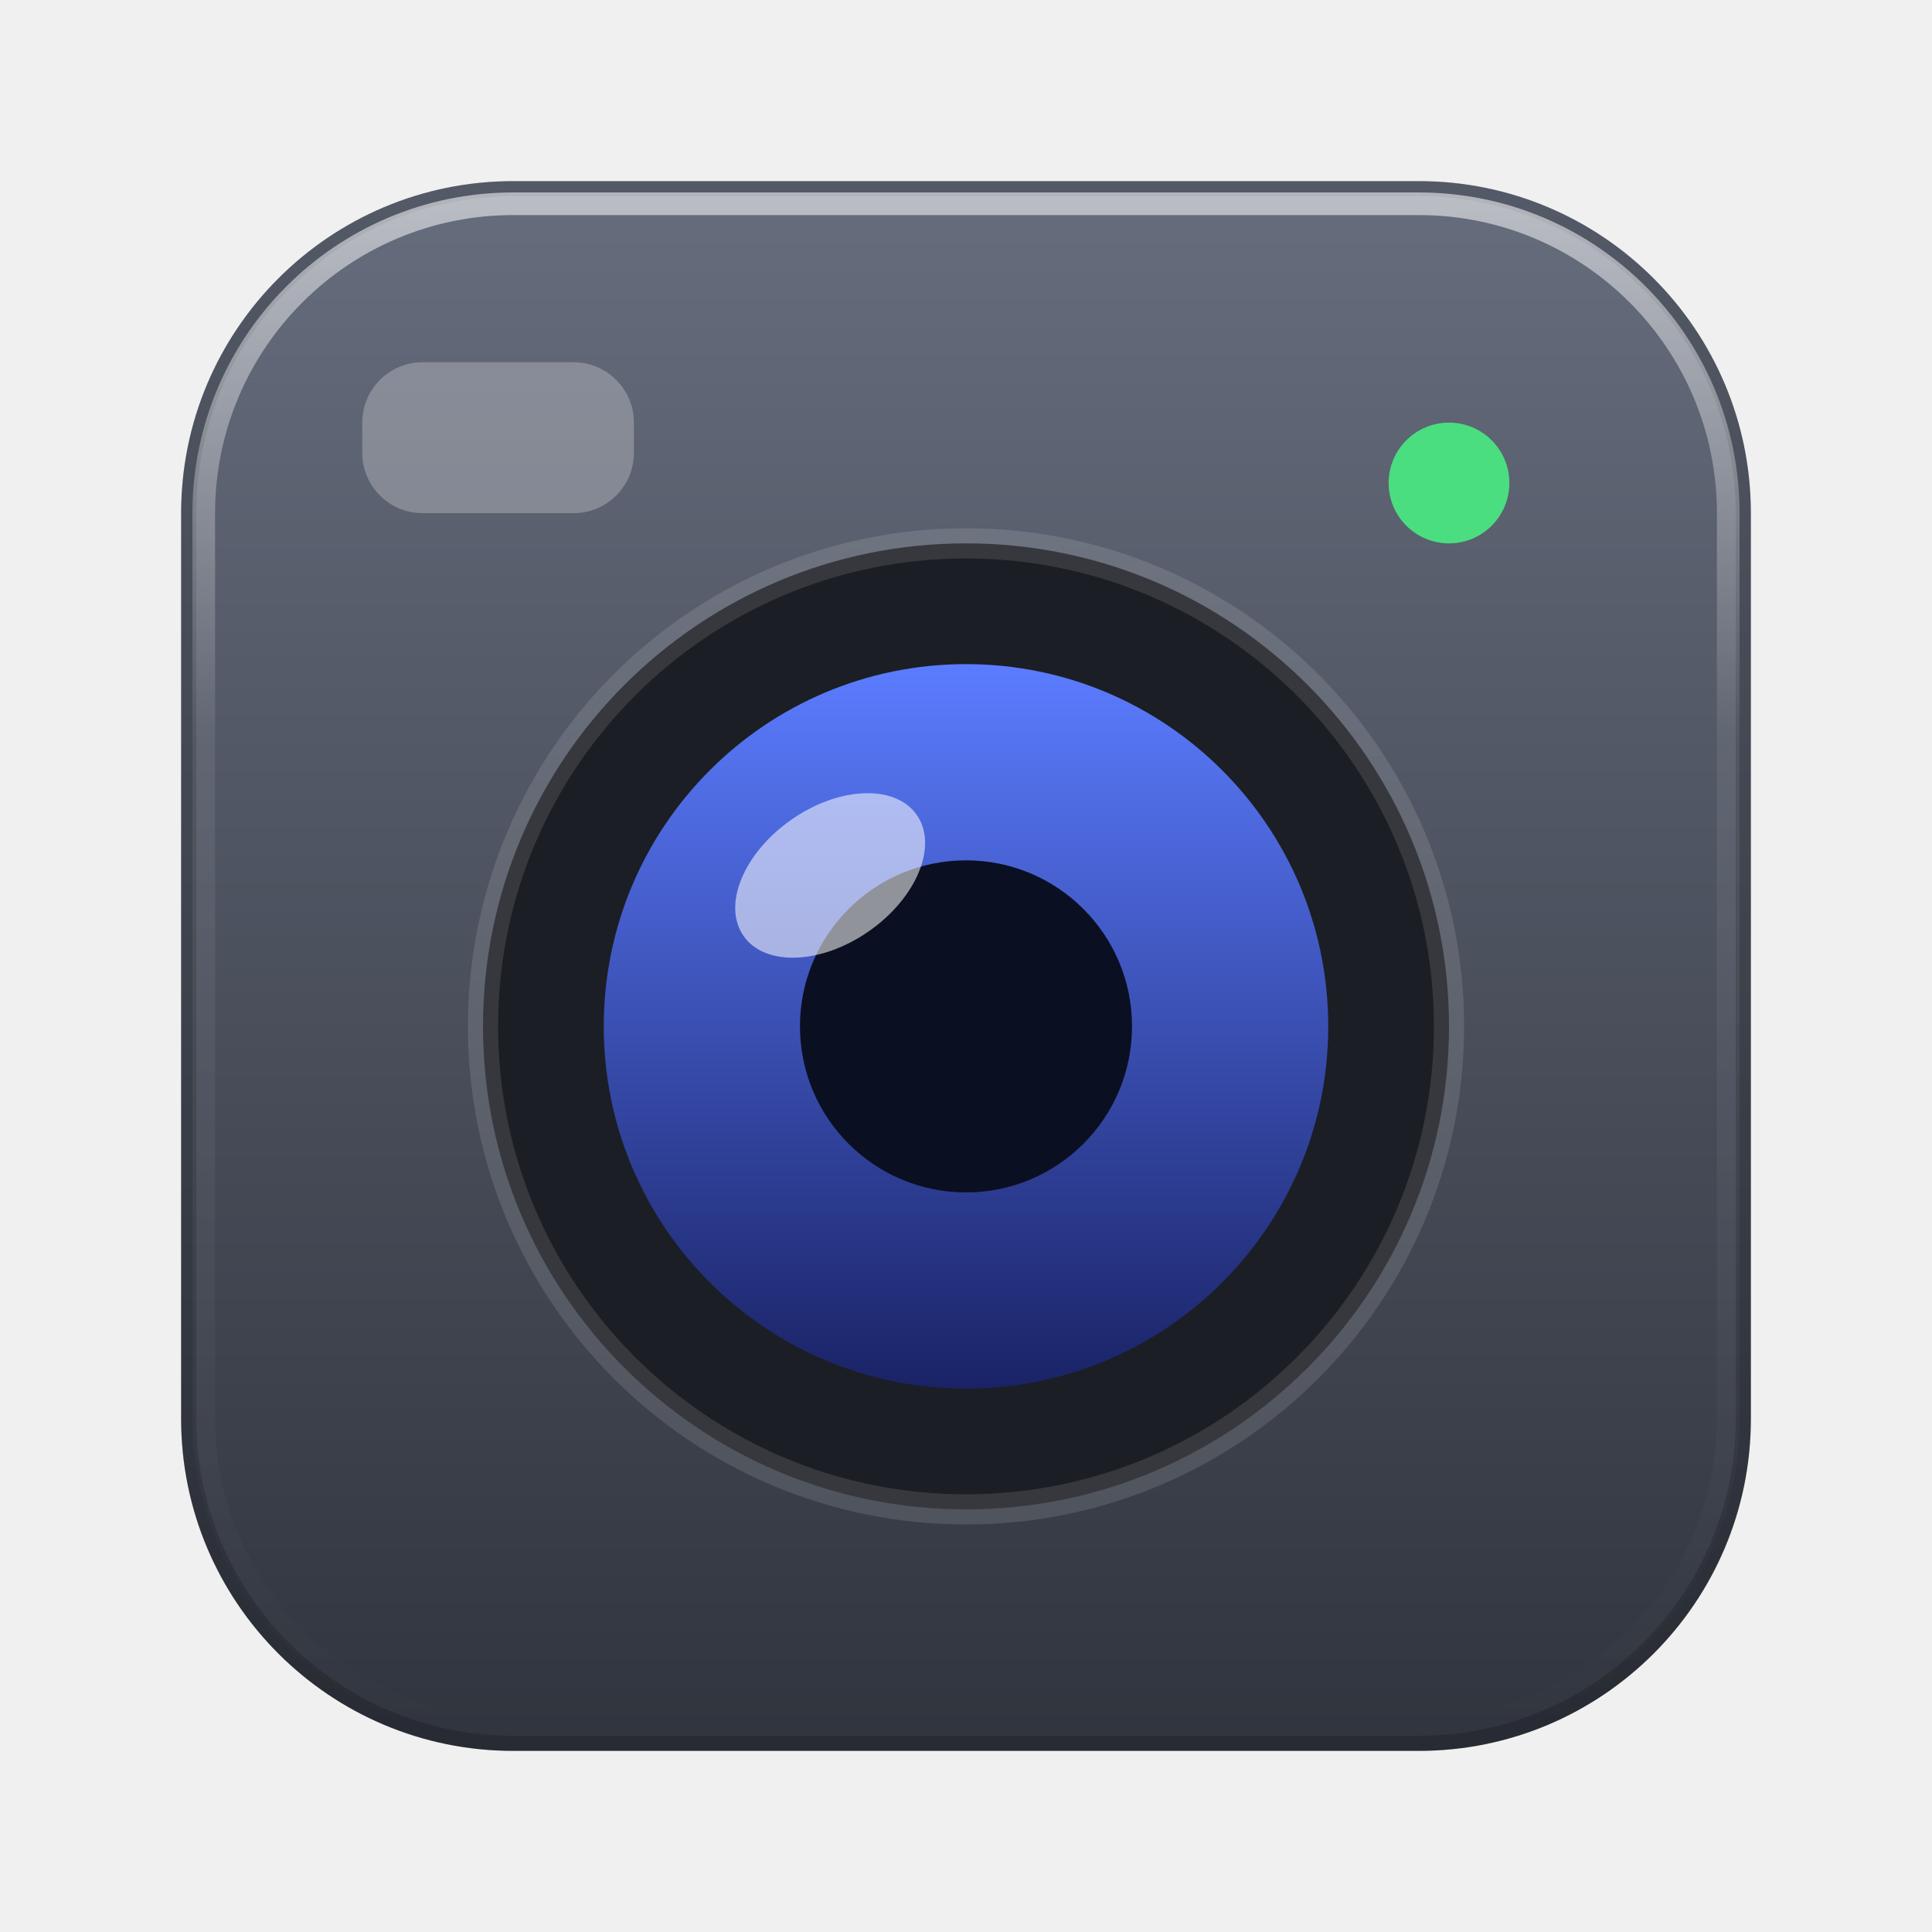
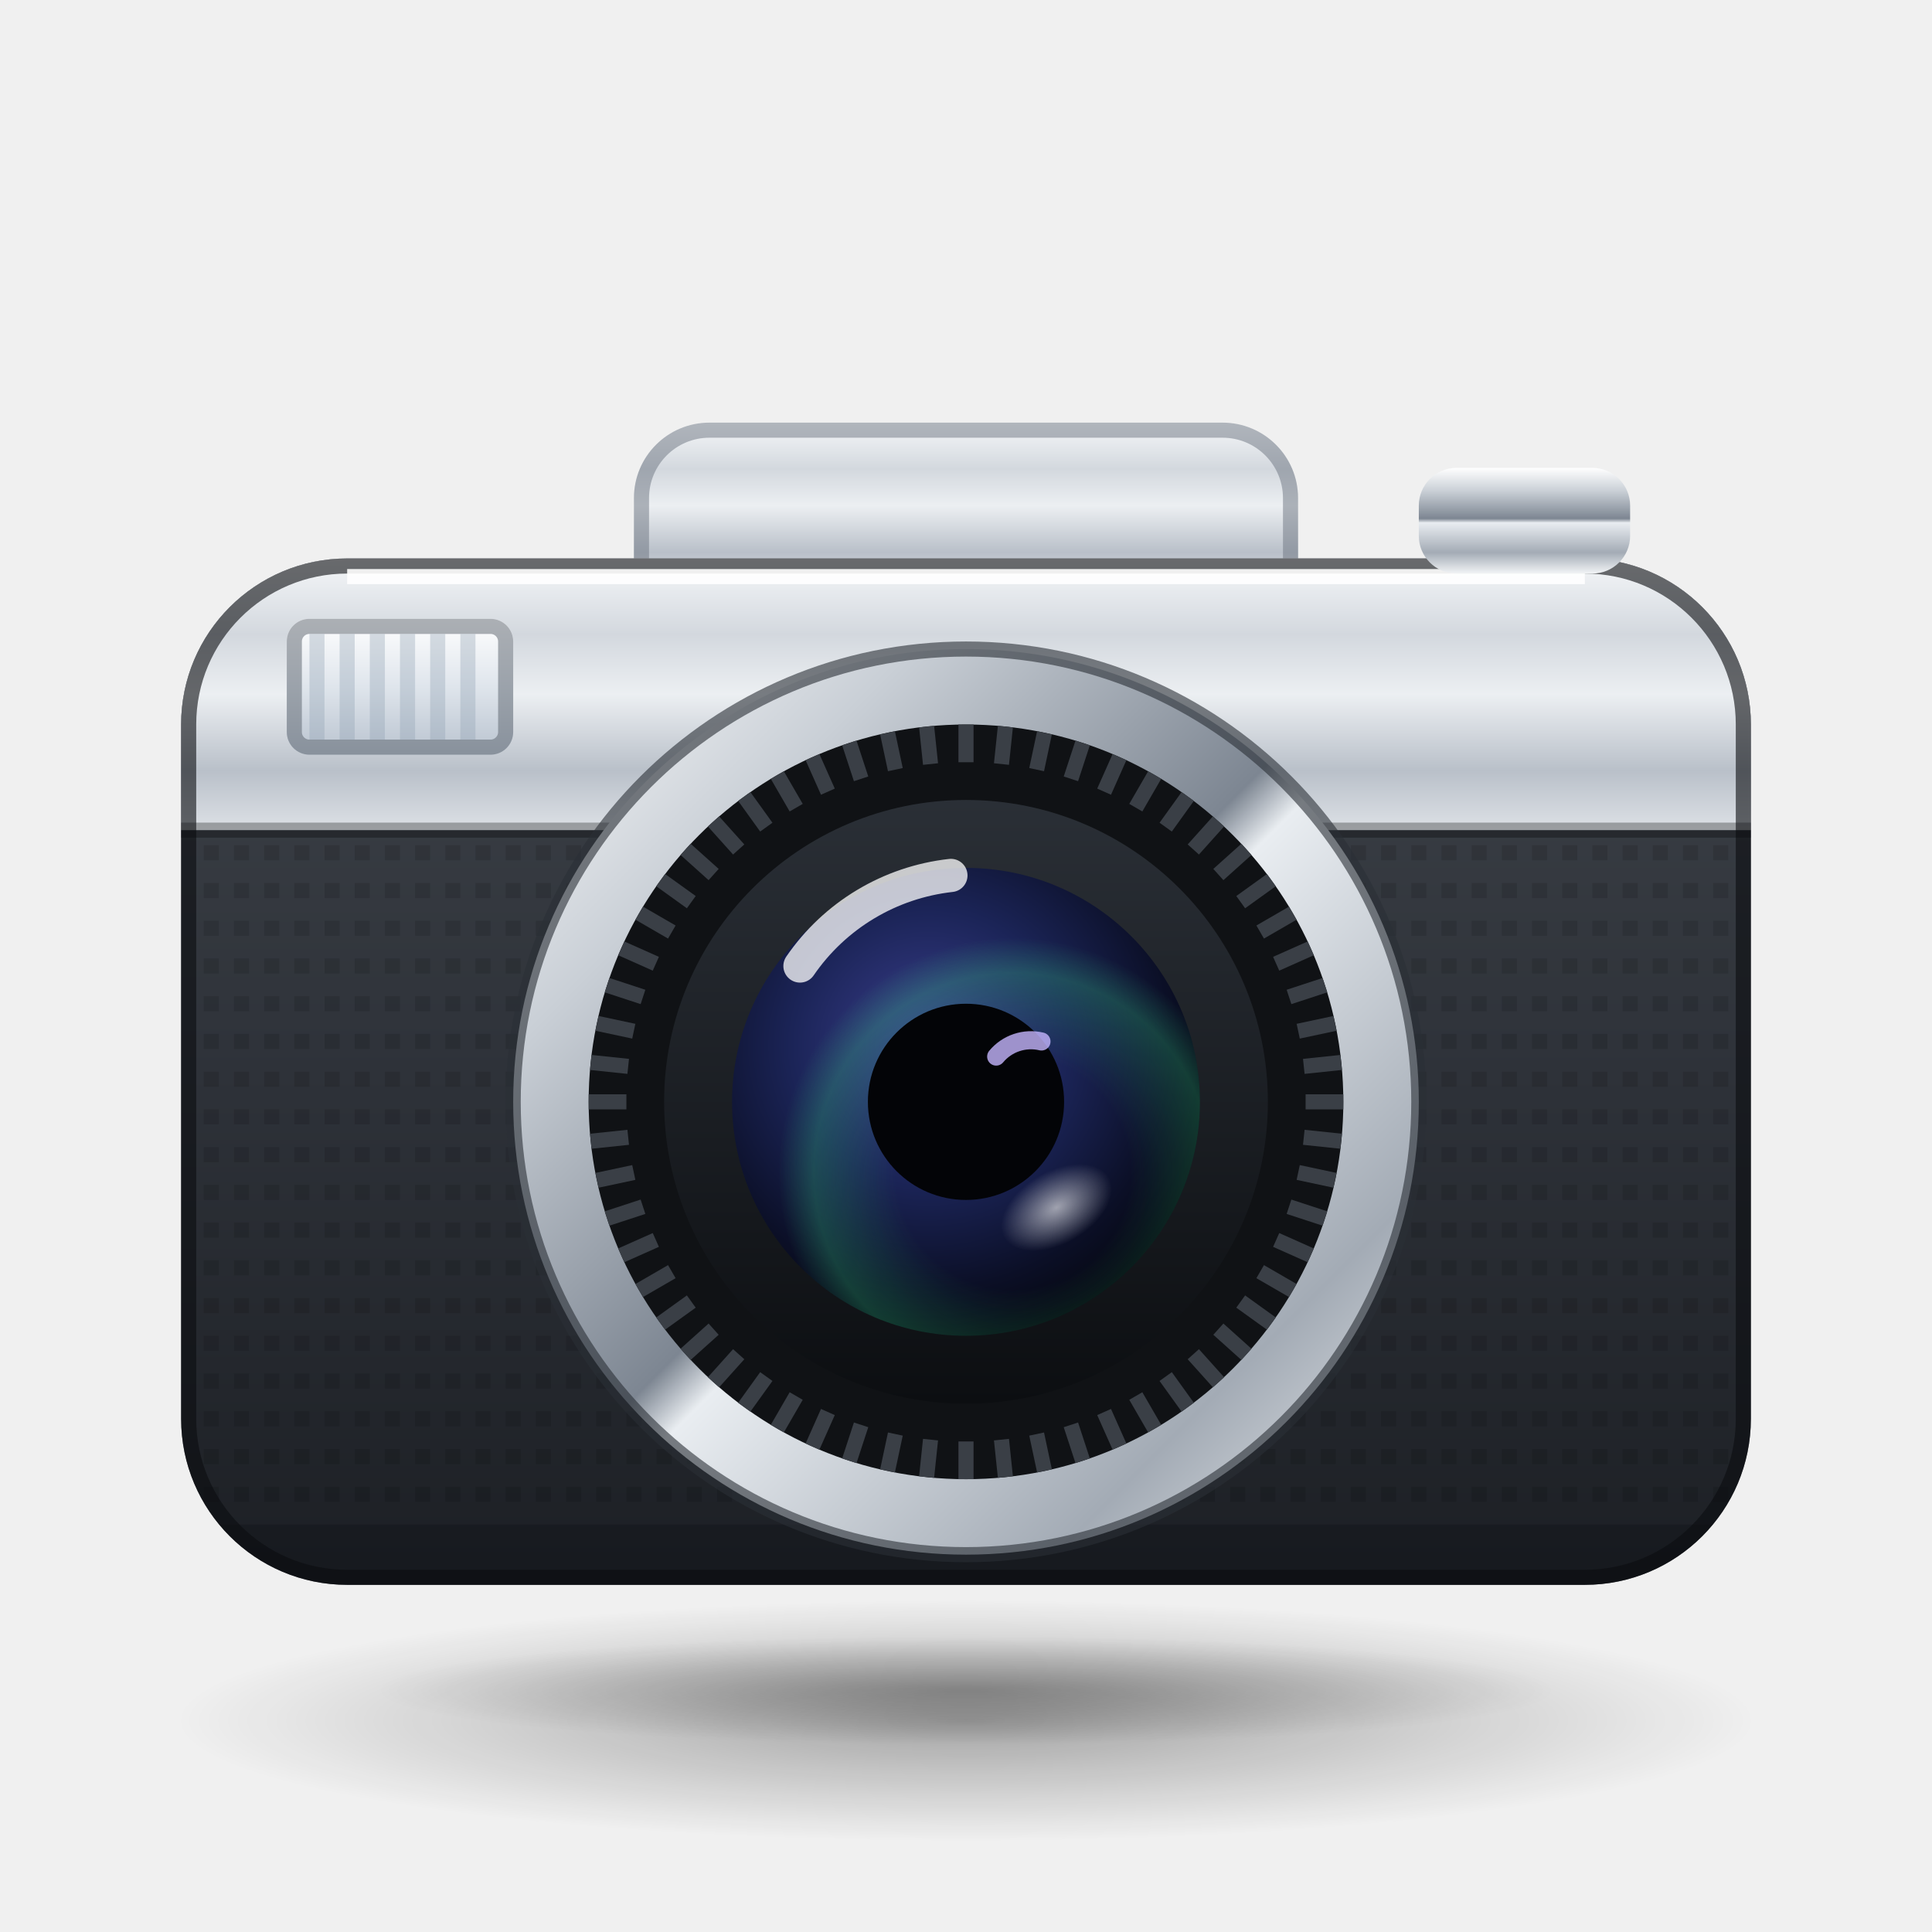
<svg xmlns="http://www.w3.org/2000/svg" viewBox="0 0 128 128" fill="none">
  <defs>
-     <linearGradient id="hl" x1="0" y1="0" x2="0" y2="1">
-       <stop offset="0" stop-color="#ffffff" stop-opacity="0.55" />
-       <stop offset="0.35" stop-color="#ffffff" stop-opacity="0.08" />
+     <radialGradient id="g1" cx="0.5" cy="0.5" r="0.5">
+       <stop offset="0" stop-color="#000000" stop-opacity="0.32" />
+       <stop offset="1" stop-color="#000000" stop-opacity="0" />
+     </radialGradient>
+     <radialGradient id="g2" cx="0.5" cy="0.5" r="0.5">
+       <stop offset="0" stop-color="#000000" stop-opacity="0.288" />
+       <stop offset="1" stop-color="#000000" stop-opacity="0" />
+     </radialGradient>
+     <linearGradient id="g3" x1="0" y1="0" x2="0" y2="1">
+       <stop offset="0" stop-color="#f5f7f9" />
+       <stop offset="0.28" stop-color="#d3d8de" />
+       <stop offset="0.5" stop-color="#eceff2" />
+       <stop offset="0.78" stop-color="#b9c0c9" />
+       <stop offset="1" stop-color="#dde1e6" />
+     </linearGradient>
+     <linearGradient id="g4" x1="0" y1="0" x2="0" y2="1">
+       <stop offset="0" stop-color="#3a3f48" />
+       <stop offset="1" stop-color="#16191e" />
+     </linearGradient>
+     <linearGradient id="g5" x1="0" y1="0" x2="0" y2="1">
+       <stop offset="0" stop-color="#f5f7f9" />
+       <stop offset="0.28" stop-color="#d3d8de" />
+       <stop offset="0.5" stop-color="#eceff2" />
+       <stop offset="0.78" stop-color="#b9c0c9" />
+       <stop offset="1" stop-color="#dde1e6" />
+     </linearGradient>
+     <linearGradient id="g6" x1="0" y1="0" x2="0" y2="1">
+       <stop offset="0" stop-color="#ffffff" />
+       <stop offset="0.5" stop-color="#dfe5ec" />
+       <stop offset="1" stop-color="#b9c3cf" />
+     </linearGradient>
+     <linearGradient id="g7" x1="0" y1="0" x2="0" y2="1">
+       <stop offset="0" stop-color="#ffffff" />
+       <stop offset="0.22" stop-color="#c9cfd6" />
+       <stop offset="0.48" stop-color="#7d8692" />
+       <stop offset="0.52" stop-color="#e9edf1" />
+       <stop offset="0.8" stop-color="#a3abb5" />
+       <stop offset="1" stop-color="#f2f4f6" />
+     </linearGradient>
+     <linearGradient id="g8" x1="0" y1="0" x2="1" y2="1">
+       <stop offset="0" stop-color="#ffffff" />
+       <stop offset="0.22" stop-color="#c9cfd6" />
+       <stop offset="0.48" stop-color="#7d8692" />
+       <stop offset="0.52" stop-color="#e9edf1" />
+       <stop offset="0.8" stop-color="#a3abb5" />
+       <stop offset="1" stop-color="#f2f4f6" />
+     </linearGradient>
+     <linearGradient id="g9" x1="0" y1="0" x2="0" y2="1">
+       <stop offset="0" stop-color="#2a2f36" />
+       <stop offset="1" stop-color="#0c0e11" />
+     </linearGradient>
+     <radialGradient id="g10" cx="0.42" cy="0.38" r="0.65">
+       <stop offset="0" stop-color="#3b3f8f" />
+       <stop offset="0.45" stop-color="#1b2457" />
+       <stop offset="0.8" stop-color="#0b0f26" />
+       <stop offset="1" stop-color="#05070f" />
+     </radialGradient>
+     <radialGradient id="g11" cx="0.6" cy="0.65" r="0.5">
+       <stop offset="0.5" stop-color="#33d17a" stop-opacity="0" />
+       <stop offset="0.85" stop-color="#33d17a" stop-opacity="0.25" />
+       <stop offset="1" stop-color="#33d17a" stop-opacity="0" />
+     </radialGradient>
+     <radialGradient id="g12" cx="0.5" cy="0.5" r="0.5">
+       <stop offset="0" stop-color="#ffffff" stop-opacity="0.6" />
      <stop offset="1" stop-color="#ffffff" stop-opacity="0" />
-     </linearGradient>
-     <linearGradient id="base" x1="0" y1="0" x2="0" y2="1">
-       <stop offset="0" stop-color="#666d7d" />
-       <stop offset="1" stop-color="#30343d" />
-     </linearGradient>
-     <linearGradient id="glass" x1="0" y1="0" x2="0" y2="1">
-       <stop offset="0" stop-color="#5b7cff" />
-       <stop offset="1" stop-color="#1a2366" />
-     </linearGradient>
+     </radialGradient>
  </defs>
-   <rect x="12" y="12" width="104" height="104" rx="22" fill="url(#base)" />
-   <rect x="12.5" y="12.5" width="103" height="103" rx="21.5" stroke="#000000" stroke-opacity="0.18" stroke-width="1" />
-   <rect x="13.5" y="13.5" width="101" height="101" rx="20.5" stroke="url(#hl)" stroke-width="1.5" />
-   <rect x="24" y="24" width="18" height="10" rx="4" fill="#ffffff" fill-opacity="0.25" />
-   <circle cx="64" cy="68" r="32" fill="#1b1e24" />
-   <circle cx="64" cy="68" r="32" stroke="#ffffff" stroke-opacity="0.12" stroke-width="2" />
-   <circle cx="64" cy="68" r="24" fill="url(#glass)" />
-   <circle cx="64" cy="68" r="11" fill="#0b0f22" />
-   <ellipse cx="55" cy="58" rx="7" ry="4.5" fill="#ffffff" fill-opacity="0.55" transform="rotate(-35 55 58)" />
-   <circle cx="96" cy="32" r="4" fill="#4ade80" />
+   <ellipse cx="64" cy="114" rx="52" ry="8" fill="url(#g1)" />
+   <ellipse cx="64" cy="112" rx="39" ry="3.6" fill="url(#g2)" />
+   <path d="M42 33a5 5 0 0 1 5-5h34a5 5 0 0 1 5 5v6H42z" fill="url(#g3)" />
+   <path d="M42.5 39v-6a4.5 4.5 0 0 1 4.5-4.5h34a4.5 4.5 0 0 1 4.5 4.5v6" stroke="#6c7480" stroke-opacity="0.5" stroke-width="1" />
+   <rect x="12" y="37" width="104" height="68" rx="11" fill="url(#g4)" />
+   <rect x="12" y="55" width="104" height="46" fill="#ffffff" fill-opacity="0.03" />
+   <path d="M14 56v45" stroke="#000000" stroke-opacity="0.12" stroke-dasharray="1 1.5" />
+   <path d="M16 56v45" stroke="#000000" stroke-opacity="0.12" stroke-dasharray="1 1.5" />
+   <path d="M18 56v45" stroke="#000000" stroke-opacity="0.12" stroke-dasharray="1 1.5" />
+   <path d="M20 56v45" stroke="#000000" stroke-opacity="0.12" stroke-dasharray="1 1.5" />
+   <path d="M22 56v45" stroke="#000000" stroke-opacity="0.12" stroke-dasharray="1 1.5" />
+   <path d="M24 56v45" stroke="#000000" stroke-opacity="0.12" stroke-dasharray="1 1.5" />
+   <path d="M26 56v45" stroke="#000000" stroke-opacity="0.12" stroke-dasharray="1 1.5" />
+   <path d="M28 56v45" stroke="#000000" stroke-opacity="0.12" stroke-dasharray="1 1.5" />
+   <path d="M30 56v45" stroke="#000000" stroke-opacity="0.12" stroke-dasharray="1 1.5" />
+   <path d="M32 56v45" stroke="#000000" stroke-opacity="0.12" stroke-dasharray="1 1.5" />
+   <path d="M34 56v45" stroke="#000000" stroke-opacity="0.12" stroke-dasharray="1 1.5" />
+   <path d="M36 56v45" stroke="#000000" stroke-opacity="0.12" stroke-dasharray="1 1.5" />
+   <path d="M38 56v45" stroke="#000000" stroke-opacity="0.12" stroke-dasharray="1 1.5" />
+   <path d="M40 56v45" stroke="#000000" stroke-opacity="0.12" stroke-dasharray="1 1.5" />
+   <path d="M42 56v45" stroke="#000000" stroke-opacity="0.12" stroke-dasharray="1 1.5" />
+   <path d="M44 56v45" stroke="#000000" stroke-opacity="0.12" stroke-dasharray="1 1.5" />
+   <path d="M46 56v45" stroke="#000000" stroke-opacity="0.12" stroke-dasharray="1 1.5" />
+   <path d="M48 56v45" stroke="#000000" stroke-opacity="0.12" stroke-dasharray="1 1.5" />
+   <path d="M50 56v45" stroke="#000000" stroke-opacity="0.12" stroke-dasharray="1 1.5" />
+   <path d="M52 56v45" stroke="#000000" stroke-opacity="0.12" stroke-dasharray="1 1.5" />
+   <path d="M54 56v45" stroke="#000000" stroke-opacity="0.12" stroke-dasharray="1 1.5" />
+   <path d="M56 56v45" stroke="#000000" stroke-opacity="0.12" stroke-dasharray="1 1.5" />
+   <path d="M58 56v45" stroke="#000000" stroke-opacity="0.12" stroke-dasharray="1 1.5" />
+   <path d="M60 56v45" stroke="#000000" stroke-opacity="0.12" stroke-dasharray="1 1.5" />
+   <path d="M62 56v45" stroke="#000000" stroke-opacity="0.12" stroke-dasharray="1 1.5" />
+   <path d="M64 56v45" stroke="#000000" stroke-opacity="0.12" stroke-dasharray="1 1.5" />
+   <path d="M66 56v45" stroke="#000000" stroke-opacity="0.12" stroke-dasharray="1 1.5" />
+   <path d="M68 56v45" stroke="#000000" stroke-opacity="0.12" stroke-dasharray="1 1.5" />
+   <path d="M70 56v45" stroke="#000000" stroke-opacity="0.12" stroke-dasharray="1 1.5" />
+   <path d="M72 56v45" stroke="#000000" stroke-opacity="0.12" stroke-dasharray="1 1.5" />
+   <path d="M74 56v45" stroke="#000000" stroke-opacity="0.12" stroke-dasharray="1 1.5" />
+   <path d="M76 56v45" stroke="#000000" stroke-opacity="0.12" stroke-dasharray="1 1.5" />
+   <path d="M78 56v45" stroke="#000000" stroke-opacity="0.12" stroke-dasharray="1 1.5" />
+   <path d="M80 56v45" stroke="#000000" stroke-opacity="0.12" stroke-dasharray="1 1.5" />
+   <path d="M82 56v45" stroke="#000000" stroke-opacity="0.12" stroke-dasharray="1 1.5" />
+   <path d="M84 56v45" stroke="#000000" stroke-opacity="0.12" stroke-dasharray="1 1.5" />
+   <path d="M86 56v45" stroke="#000000" stroke-opacity="0.12" stroke-dasharray="1 1.5" />
+   <path d="M88 56v45" stroke="#000000" stroke-opacity="0.12" stroke-dasharray="1 1.5" />
+   <path d="M90 56v45" stroke="#000000" stroke-opacity="0.12" stroke-dasharray="1 1.5" />
+   <path d="M92 56v45" stroke="#000000" stroke-opacity="0.12" stroke-dasharray="1 1.5" />
+   <path d="M94 56v45" stroke="#000000" stroke-opacity="0.12" stroke-dasharray="1 1.5" />
+   <path d="M96 56v45" stroke="#000000" stroke-opacity="0.12" stroke-dasharray="1 1.5" />
+   <path d="M98 56v45" stroke="#000000" stroke-opacity="0.12" stroke-dasharray="1 1.5" />
+   <path d="M100 56v45" stroke="#000000" stroke-opacity="0.12" stroke-dasharray="1 1.5" />
+   <path d="M102 56v45" stroke="#000000" stroke-opacity="0.12" stroke-dasharray="1 1.5" />
+   <path d="M104 56v45" stroke="#000000" stroke-opacity="0.12" stroke-dasharray="1 1.5" />
+   <path d="M106 56v45" stroke="#000000" stroke-opacity="0.12" stroke-dasharray="1 1.5" />
+   <path d="M108 56v45" stroke="#000000" stroke-opacity="0.12" stroke-dasharray="1 1.5" />
+   <path d="M110 56v45" stroke="#000000" stroke-opacity="0.12" stroke-dasharray="1 1.5" />
+   <path d="M112 56v45" stroke="#000000" stroke-opacity="0.12" stroke-dasharray="1 1.5" />
+   <path d="M114 56v45" stroke="#000000" stroke-opacity="0.12" stroke-dasharray="1 1.5" />
+   <path d="M12 48a11 11 0 0 1 11-11h82a11 11 0 0 1 11 11v7H12z" fill="url(#g5)" />
+   <path d="M12 55h104" stroke="#000000" stroke-opacity="0.3" />
+   <rect x="12.5" y="37.5" width="103" height="67" rx="10.5" stroke="#0b0c0f" stroke-opacity="0.6" stroke-width="1" />
+   <path d="M23 38.2h82" stroke="#ffffff" stroke-opacity="0.9" />
+   <rect x="19" y="41" width="15" height="9" rx="1.5" fill="url(#g6)" />
+   <rect x="19.5" y="41.5" width="14" height="8" rx="1" stroke="#59606b" stroke-opacity="0.5" stroke-width="1" />
+   <path d="M21 42v7" stroke="#8fa0b3" stroke-opacity="0.35" />
+   <path d="M23 42v7" stroke="#8fa0b3" stroke-opacity="0.35" />
+   <path d="M25 42v7" stroke="#8fa0b3" stroke-opacity="0.35" />
+   <path d="M27 42v7" stroke="#8fa0b3" stroke-opacity="0.35" />
+   <path d="M29 42v7" stroke="#8fa0b3" stroke-opacity="0.35" />
+   <path d="M31 42v7" stroke="#8fa0b3" stroke-opacity="0.35" />
+   <rect x="94" y="31" width="14" height="7" rx="2.5" fill="url(#g7)" />
+   <circle cx="64" cy="73" r="30" fill="url(#g8)" />
+   <circle cx="64" cy="73" r="30" stroke="#2b3036" stroke-opacity="0.6" stroke-width="1" />
+   <circle cx="64" cy="73" r="25" fill="#101215" />
+   <path d="M89 73L86.5 73" stroke="#3a3f46" stroke-width="1" />
+   <path d="M88.86 75.61L86.38 75.35" stroke="#3a3f46" stroke-width="1" />
+   <path d="M88.45 78.2L86.01 77.68" stroke="#3a3f46" stroke-width="1" />
+   <path d="M87.78 80.73L85.4 79.95" stroke="#3a3f46" stroke-width="1" />
+   <path d="M86.84 83.17L84.55 82.15" stroke="#3a3f46" stroke-width="1" />
+   <path d="M85.65 85.5L83.49 84.25" stroke="#3a3f46" stroke-width="1" />
+   <path d="M84.23 87.69L82.2 86.23" stroke="#3a3f46" stroke-width="1" />
+   <path d="M82.58 89.73L80.72 88.06" stroke="#3a3f46" stroke-width="1" />
+   <path d="M80.73 91.58L79.06 89.72" stroke="#3a3f46" stroke-width="1" />
+   <path d="M78.69 93.23L77.23 91.2" stroke="#3a3f46" stroke-width="1" />
+   <path d="M76.5 94.65L75.25 92.49" stroke="#3a3f46" stroke-width="1" />
+   <path d="M74.17 95.84L73.15 93.55" stroke="#3a3f46" stroke-width="1" />
+   <path d="M71.73 96.78L70.95 94.4" stroke="#3a3f46" stroke-width="1" />
+   <path d="M69.2 97.45L68.68 95.01" stroke="#3a3f46" stroke-width="1" />
+   <path d="M66.61 97.86L66.35 95.38" stroke="#3a3f46" stroke-width="1" />
+   <path d="M64 98L64 95.5" stroke="#3a3f46" stroke-width="1" />
+   <path d="M61.39 97.86L61.65 95.38" stroke="#3a3f46" stroke-width="1" />
+   <path d="M58.8 97.45L59.32 95.01" stroke="#3a3f46" stroke-width="1" />
+   <path d="M56.27 96.78L57.05 94.4" stroke="#3a3f46" stroke-width="1" />
+   <path d="M53.83 95.84L54.85 93.55" stroke="#3a3f46" stroke-width="1" />
+   <path d="M51.5 94.65L52.75 92.49" stroke="#3a3f46" stroke-width="1" />
+   <path d="M49.31 93.23L50.77 91.2" stroke="#3a3f46" stroke-width="1" />
+   <path d="M47.27 91.58L48.94 89.72" stroke="#3a3f46" stroke-width="1" />
+   <path d="M45.42 89.73L47.28 88.06" stroke="#3a3f46" stroke-width="1" />
+   <path d="M43.77 87.69L45.8 86.23" stroke="#3a3f46" stroke-width="1" />
+   <path d="M42.35 85.5L44.51 84.25" stroke="#3a3f46" stroke-width="1" />
+   <path d="M41.16 83.17L43.45 82.15" stroke="#3a3f46" stroke-width="1" />
+   <path d="M40.22 80.73L42.6 79.95" stroke="#3a3f46" stroke-width="1" />
+   <path d="M39.55 78.2L41.99 77.68" stroke="#3a3f46" stroke-width="1" />
+   <path d="M39.14 75.61L41.62 75.35" stroke="#3a3f46" stroke-width="1" />
+   <path d="M39 73L41.5 73" stroke="#3a3f46" stroke-width="1" />
+   <path d="M39.14 70.39L41.62 70.65" stroke="#3a3f46" stroke-width="1" />
+   <path d="M39.55 67.8L41.99 68.32" stroke="#3a3f46" stroke-width="1" />
+   <path d="M40.22 65.27L42.6 66.05" stroke="#3a3f46" stroke-width="1" />
+   <path d="M41.16 62.83L43.45 63.85" stroke="#3a3f46" stroke-width="1" />
+   <path d="M42.35 60.5L44.51 61.75" stroke="#3a3f46" stroke-width="1" />
+   <path d="M43.77 58.31L45.8 59.77" stroke="#3a3f46" stroke-width="1" />
+   <path d="M45.42 56.27L47.28 57.94" stroke="#3a3f46" stroke-width="1" />
+   <path d="M47.27 54.42L48.94 56.28" stroke="#3a3f46" stroke-width="1" />
+   <path d="M49.31 52.77L50.77 54.8" stroke="#3a3f46" stroke-width="1" />
+   <path d="M51.5 51.35L52.75 53.51" stroke="#3a3f46" stroke-width="1" />
+   <path d="M53.83 50.16L54.85 52.45" stroke="#3a3f46" stroke-width="1" />
+   <path d="M56.27 49.22L57.05 51.6" stroke="#3a3f46" stroke-width="1" />
+   <path d="M58.8 48.55L59.32 50.99" stroke="#3a3f46" stroke-width="1" />
+   <path d="M61.39 48.14L61.65 50.62" stroke="#3a3f46" stroke-width="1" />
+   <path d="M64 48L64 50.5" stroke="#3a3f46" stroke-width="1" />
+   <path d="M66.61 48.14L66.35 50.62" stroke="#3a3f46" stroke-width="1" />
+   <path d="M69.2 48.55L68.68 50.99" stroke="#3a3f46" stroke-width="1" />
+   <path d="M71.73 49.22L70.95 51.6" stroke="#3a3f46" stroke-width="1" />
+   <path d="M74.17 50.16L73.15 52.45" stroke="#3a3f46" stroke-width="1" />
+   <path d="M76.5 51.35L75.25 53.51" stroke="#3a3f46" stroke-width="1" />
+   <path d="M78.69 52.77L77.23 54.8" stroke="#3a3f46" stroke-width="1" />
+   <path d="M80.73 54.42L79.06 56.28" stroke="#3a3f46" stroke-width="1" />
+   <path d="M82.58 56.27L80.72 57.94" stroke="#3a3f46" stroke-width="1" />
+   <path d="M84.23 58.31L82.2 59.77" stroke="#3a3f46" stroke-width="1" />
+   <path d="M85.65 60.5L83.49 61.75" stroke="#3a3f46" stroke-width="1" />
+   <path d="M86.84 62.83L84.55 63.85" stroke="#3a3f46" stroke-width="1" />
+   <path d="M87.78 65.27L85.4 66.05" stroke="#3a3f46" stroke-width="1" />
+   <path d="M88.45 67.8L86.01 68.32" stroke="#3a3f46" stroke-width="1" />
+   <path d="M88.86 70.39L86.38 70.65" stroke="#3a3f46" stroke-width="1" />
+   <circle cx="64" cy="73" r="20" fill="url(#g9)" />
+   <circle cx="64" cy="73" r="15.5" fill="url(#g10)" />
+   <circle cx="64" cy="73" r="15.5" fill="url(#g11)" />
+   <circle cx="64" cy="73" r="6.5" fill="#030407" />
+   <path d="M53 64a14 14 0 0 1 10-6" stroke="#ffffff" stroke-opacity="0.75" stroke-width="2.2" stroke-linecap="round" />
+   <ellipse cx="70" cy="80" rx="4" ry="2.4" fill="url(#g12)" transform="rotate(-30 70 80)" />
+   <path d="M66 70a3 3 0 0 1 3-1" stroke="#c4b5fd" stroke-opacity="0.8" stroke-width="1.2" stroke-linecap="round" />
</svg>
